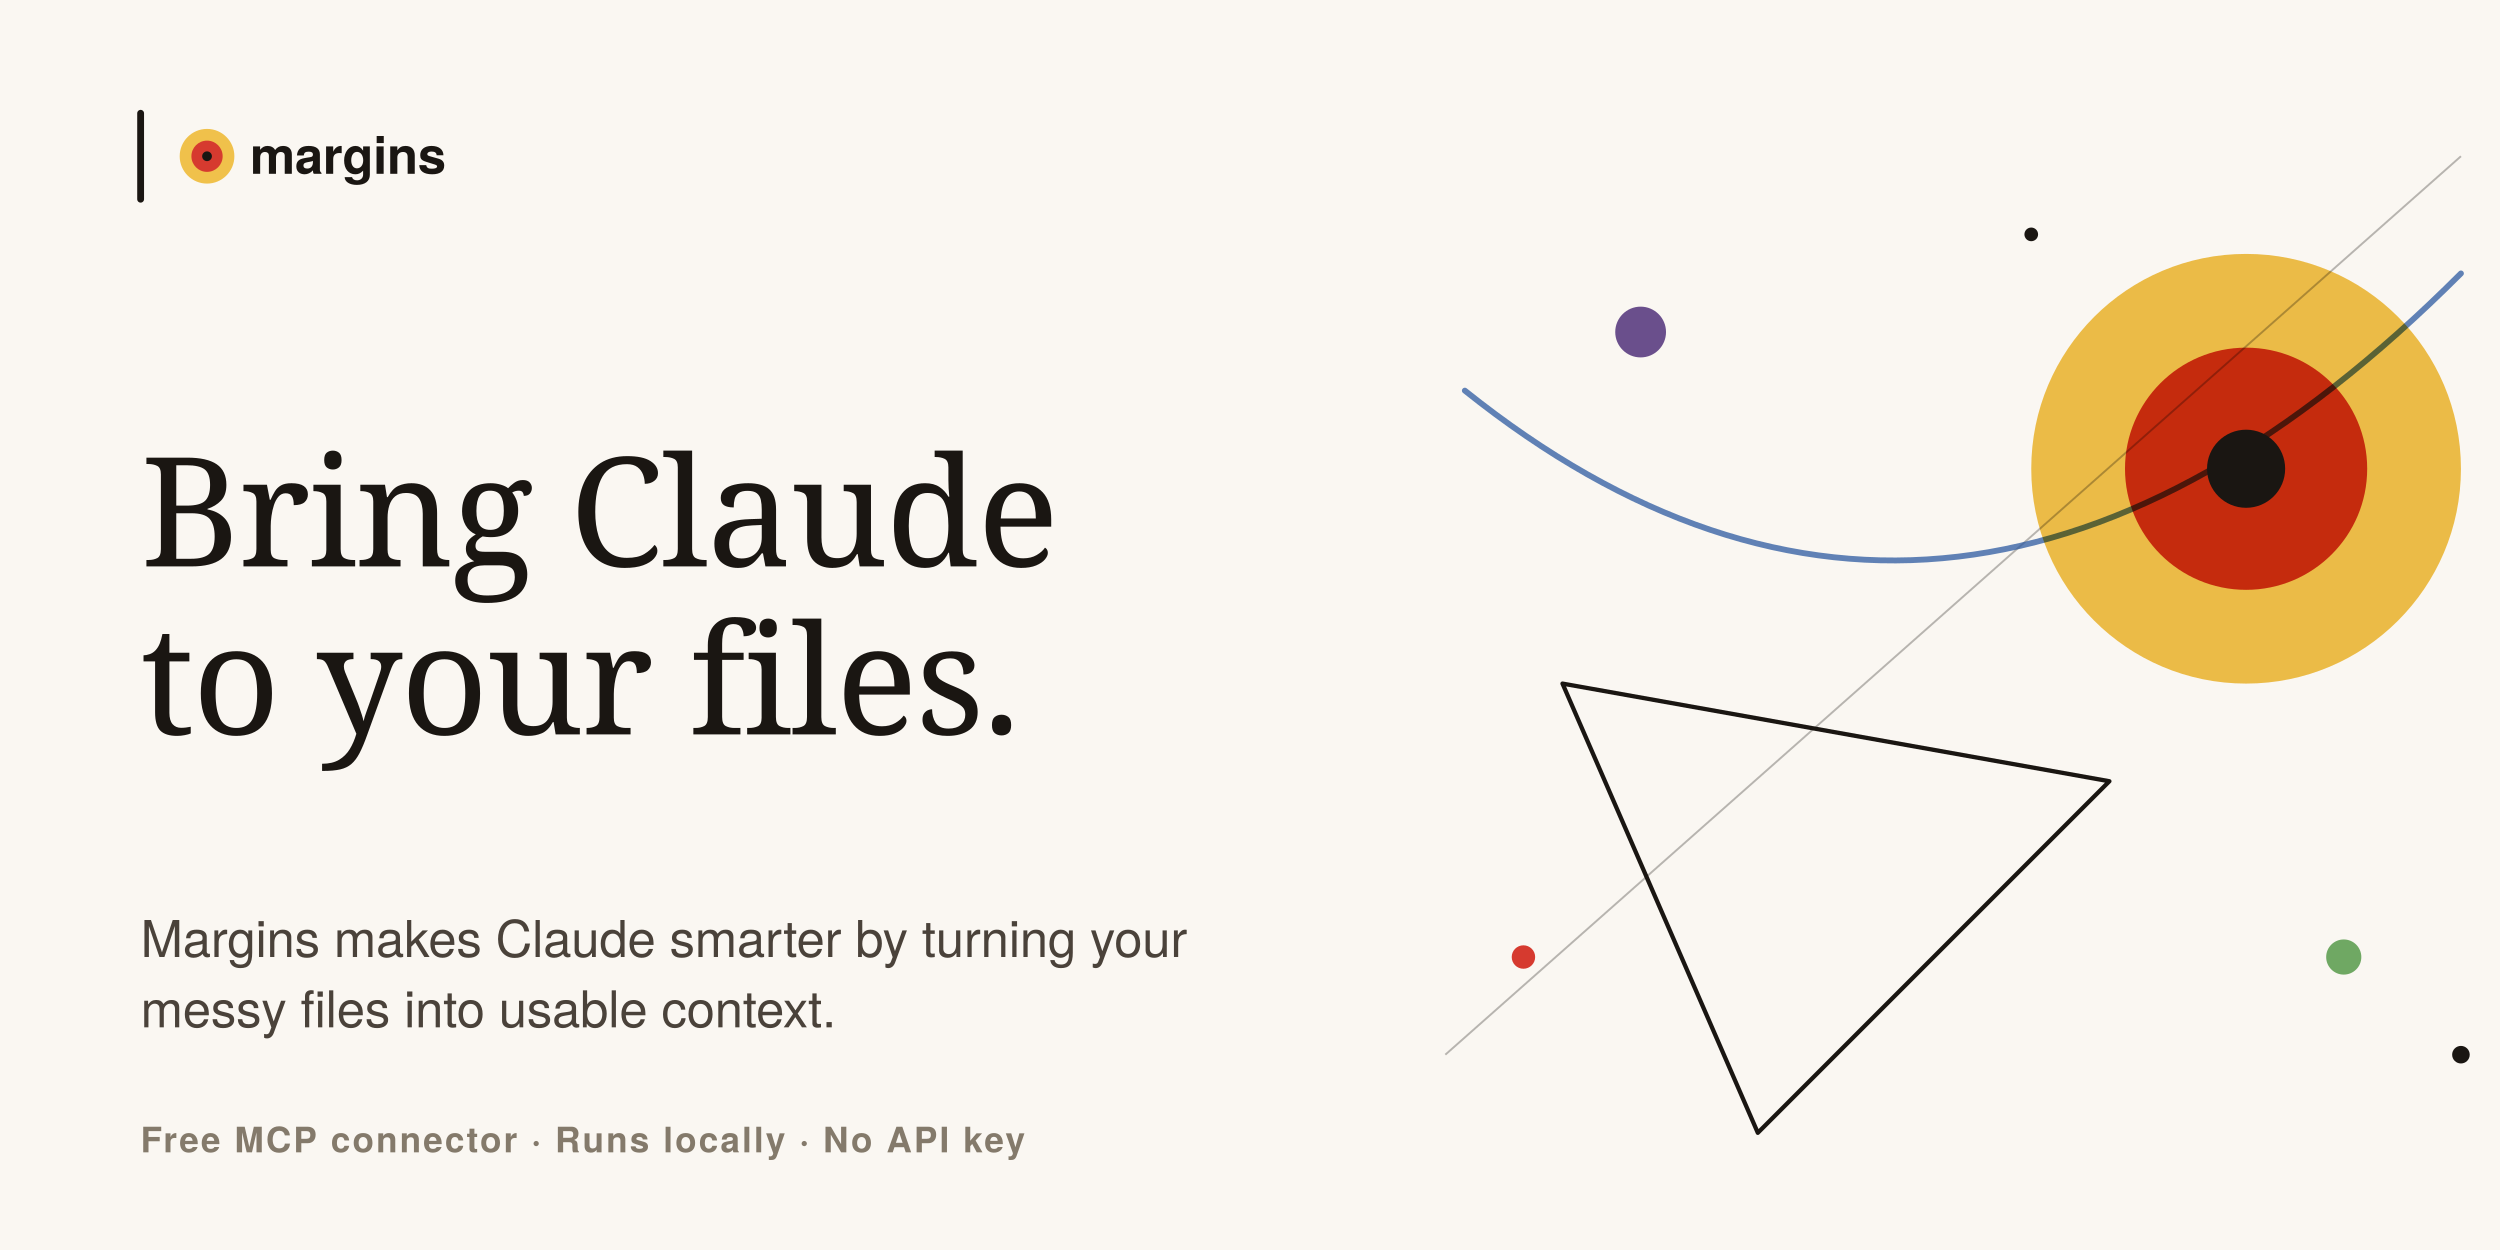
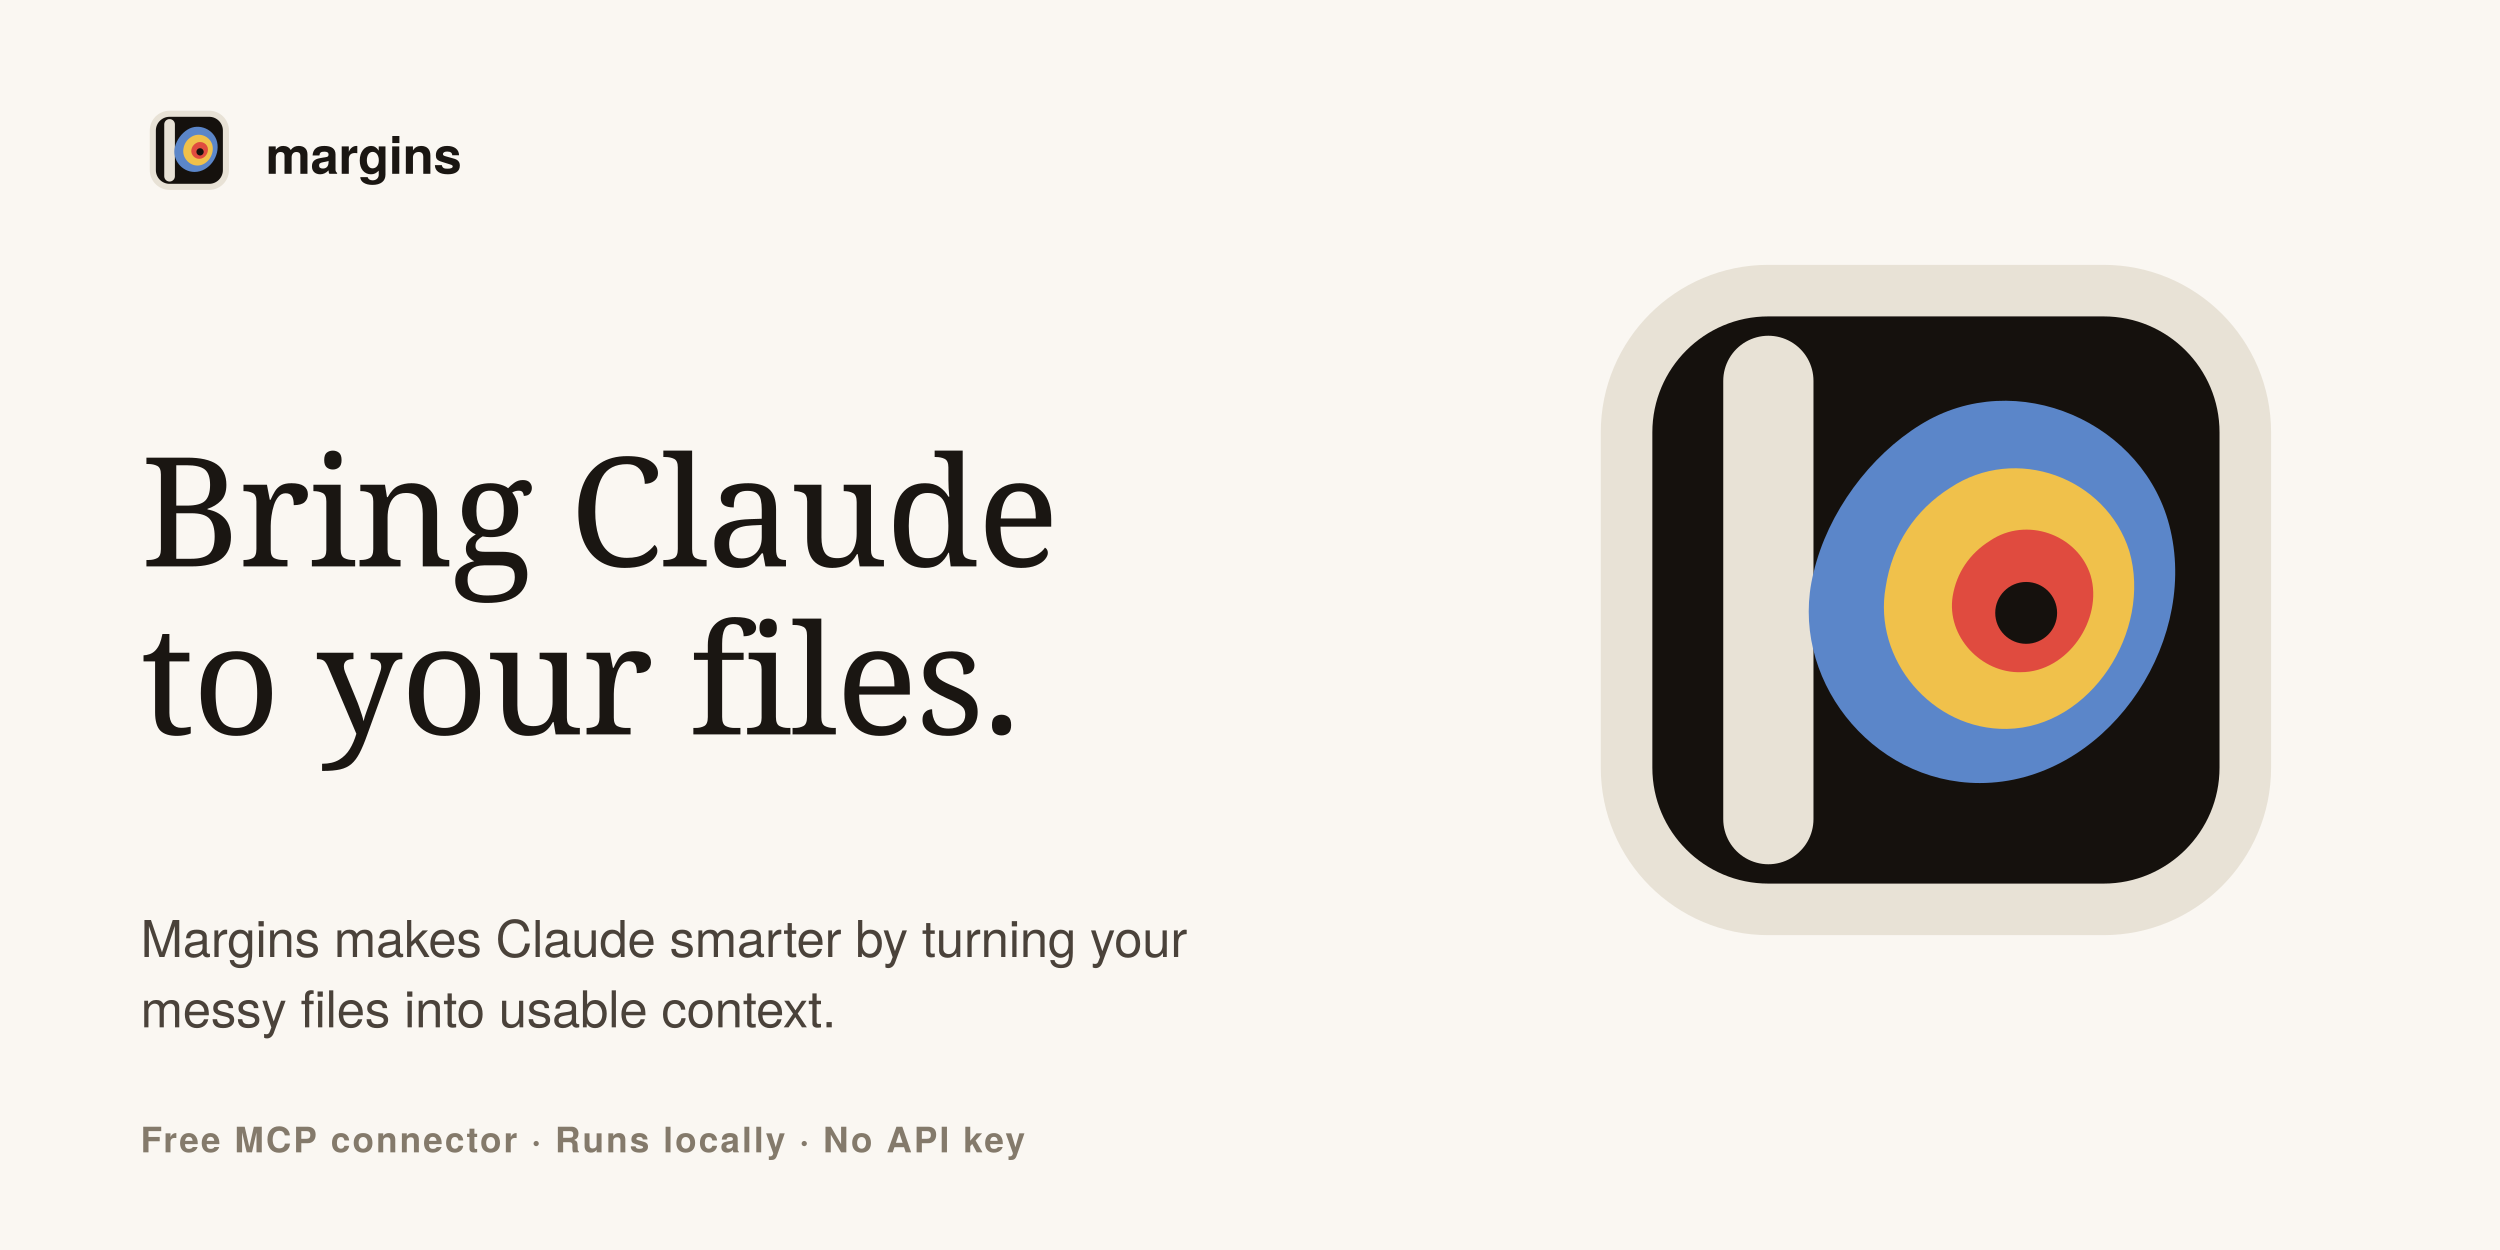
<svg xmlns="http://www.w3.org/2000/svg" width="1280" height="640" viewBox="0 0 1280 640">
  <defs>
    <style>
      .bg     { fill: #faf7f2; }
      .ink    { fill: #1a1612; }
      .ink-st { stroke: #1a1612; fill: none; }
      .vermil { fill: #d63a2f; }
      .mustard{ fill: #f0c14b; }
      .cobalt { stroke: #2c5aa0; fill: none; }
      .h1 {
        font-family: 'Newsreader', 'Cambria', 'Georgia', serif;
        font-weight: 500;
        font-size: 78px;
        letter-spacing: -0.012em;
        fill: #1a1612;
      }
      .sub {
        font-family: 'Manrope', 'Helvetica Neue', -apple-system, sans-serif;
        font-weight: 500;
        font-size: 26px;
        letter-spacing: -0.003em;
        fill: #4a423a;
      }
      .word {
        font-family: 'Manrope', 'Helvetica Neue', -apple-system, sans-serif;
        font-weight: 700;
        font-size: 26px;
        letter-spacing: -0.005em;
        fill: #1a1612;
      }
      .foot {
        font-family: 'Manrope', 'Helvetica Neue', -apple-system, sans-serif;
        font-weight: 600;
        font-size: 18px;
        letter-spacing: 0.06em;
        text-transform: uppercase;
        fill: #847a6b;
      }
      .disc { mix-blend-mode: multiply; }
    </style>
  </defs>
  <rect class="bg" width="1280" height="640" />
-   <g transform="translate(720,40)">
-     <line x1="20" y1="500" x2="540" y2="40" class="ink-st" stroke-width="1.0" opacity="0.30" />
-     <path d="M 30 160 Q 280 360 540 100" class="cobalt" stroke-width="3.0" stroke-linecap="round" opacity="0.75" />
-     <polygon points="80,310 360,360 180,540" class="ink-st" stroke-width="2.2" stroke-linejoin="round" />
-     <g class="disc">
-       <circle cx="430" cy="200" r="110" class="mustard" />
+   <g transform="translate(780,96) scale(6.6)" fill="none" fill-rule="evenodd" stroke-linecap="round" stroke-linejoin="round">
+     <rect x="8" y="8" width="48" height="48" rx="11" fill="#15110d" stroke="#e8e2d6" stroke-width="4" />
+     <path stroke="#e8e2d6" stroke-width="7" d="M19 15v34" />
+     <path fill="#5b86c9" d="M30.8 18.4c7.4-4.6 17.5-.2 19.4 8.2 2.1 9.1-5.2 19.6-14.8 19.6-8.5 0-14.9-8.3-12.9-16.3 1.1-4.7 4.4-9.1 8.3-11.5Z" />
+     <path fill="#f0c14b" d="M33.1 23.3c5.1-3.4 12.1-.8 13.9 4.9 1.8 6.2-3 13.7-9.5 13.8-5.8.1-10.4-5.4-9.4-11 .5-3.3 2.3-6 5-7.7Z" />
+     <path fill="#e04b3f" d="M36.2 27.4c2.8-1.9 6.8-.5 7.8 2.7 1 3.4-1.8 7.5-5.4 7.5-3.1.1-5.8-2.8-5.3-5.9.3-1.8 1.3-3.3 2.9-4.3Z" />
+     <circle cx="39" cy="33" r="2.4" fill="#15110d" />
+   </g>
+   <g transform="translate(72,52)">
+     <g transform="scale(0.78)" fill="none" fill-rule="evenodd" stroke-linecap="round" stroke-linejoin="round">
+       <rect x="8" y="8" width="48" height="48" rx="11" fill="#15110d" stroke="#e8e2d6" stroke-width="4" />
+       <path stroke="#e8e2d6" stroke-width="7" d="M19 15v34" />
+       <path fill="#5b86c9" d="M30.8 18.4c7.4-4.6 17.5-.2 19.4 8.2 2.1 9.1-5.2 19.6-14.8 19.6-8.5 0-14.9-8.3-12.9-16.3 1.1-4.7 4.4-9.1 8.3-11.5Z" />
+       <path fill="#f0c14b" d="M33.1 23.3c5.1-3.4 12.1-.8 13.9 4.9 1.8 6.2-3 13.7-9.5 13.8-5.8.1-10.4-5.4-9.4-11 .5-3.3 2.3-6 5-7.7Z" />
+       <path fill="#e04b3f" d="M36.2 27.4c2.8-1.9 6.8-.5 7.8 2.7 1 3.4-1.8 7.5-5.4 7.5-3.1.1-5.8-2.8-5.3-5.9.3-1.8 1.3-3.3 2.9-4.3Z" />
+       <circle cx="39" cy="33" r="2.4" fill="#15110d" />
    </g>
-     <g class="disc">
-       <circle cx="430" cy="200" r="62" class="vermil" />
-     </g>
-     <circle cx="430" cy="200" r="20" class="ink" />
-     <circle cx="120" cy="130" r="13" fill="#6a4f8c" />
-     <circle cx="480" cy="450" r="9" fill="#6fa863" />
-     <circle cx="60" cy="450" r="6" class="vermil" />
-     <circle cx="540" cy="500" r="4.5" class="ink" />
-     <circle cx="320" cy="80" r="3.5" class="ink" />
-   </g>
-   <g transform="translate(72,80)">
-     <line x1="0" y1="-22" x2="0" y2="22" stroke="#1a1612" stroke-width="3.5" stroke-linecap="round" />
-     <g transform="translate(20,0)">
-       <circle cx="14" cy="0" r="14" class="mustard" />
-       <circle cx="14" cy="0" r="8" class="vermil" />
-       <circle cx="14" cy="0" r="2.5" class="ink" />
-     </g>
-     <text x="56" y="9" class="word">margins</text>
+     <text x="64" y="37" class="word">margins</text>
  </g>
  <g transform="translate(72,290)">
    <text x="0" y="0" class="h1">Bring Claude</text>
    <text x="0" y="86" class="h1">to your files.</text>
  </g>
  <text x="72" y="490" class="sub">Margins makes Claude smarter by turning your</text>
  <text x="72" y="526" class="sub">messy files into usable context.</text>
  <g transform="translate(72,590)">
    <text x="0" y="0" class="foot">Free MCP connector  ·  Runs locally  ·  No API key</text>
  </g>
</svg>
